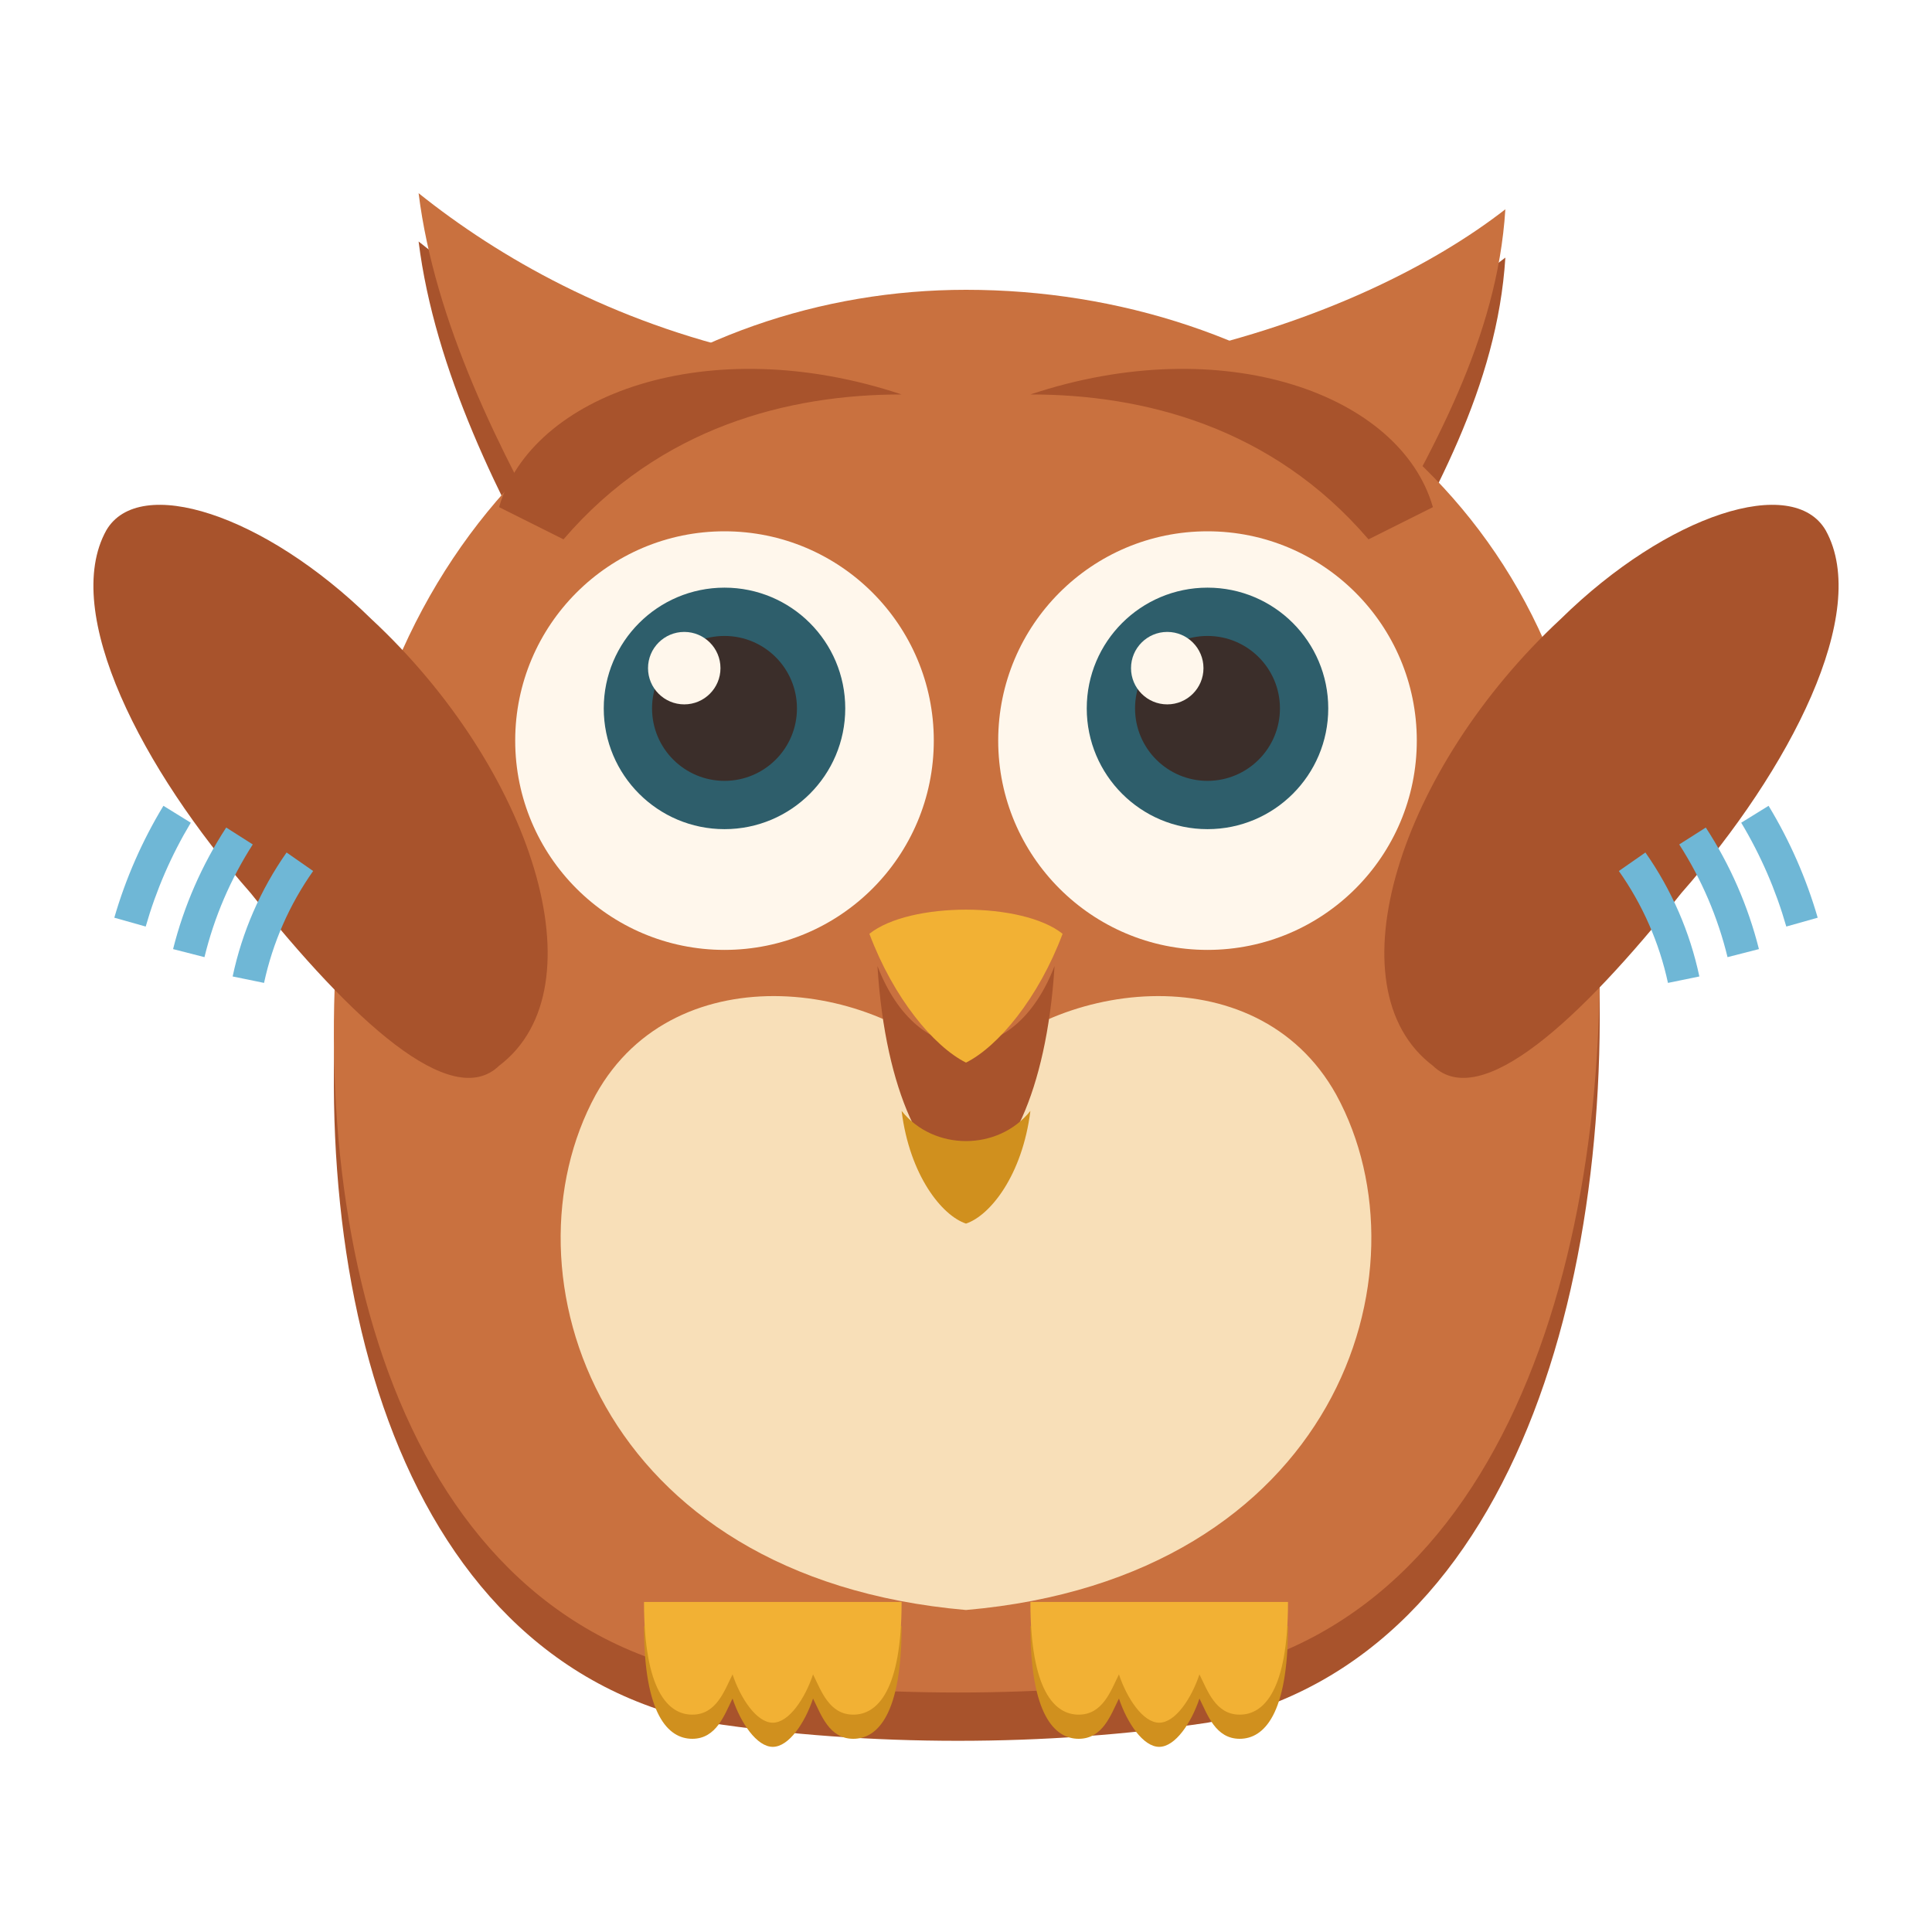
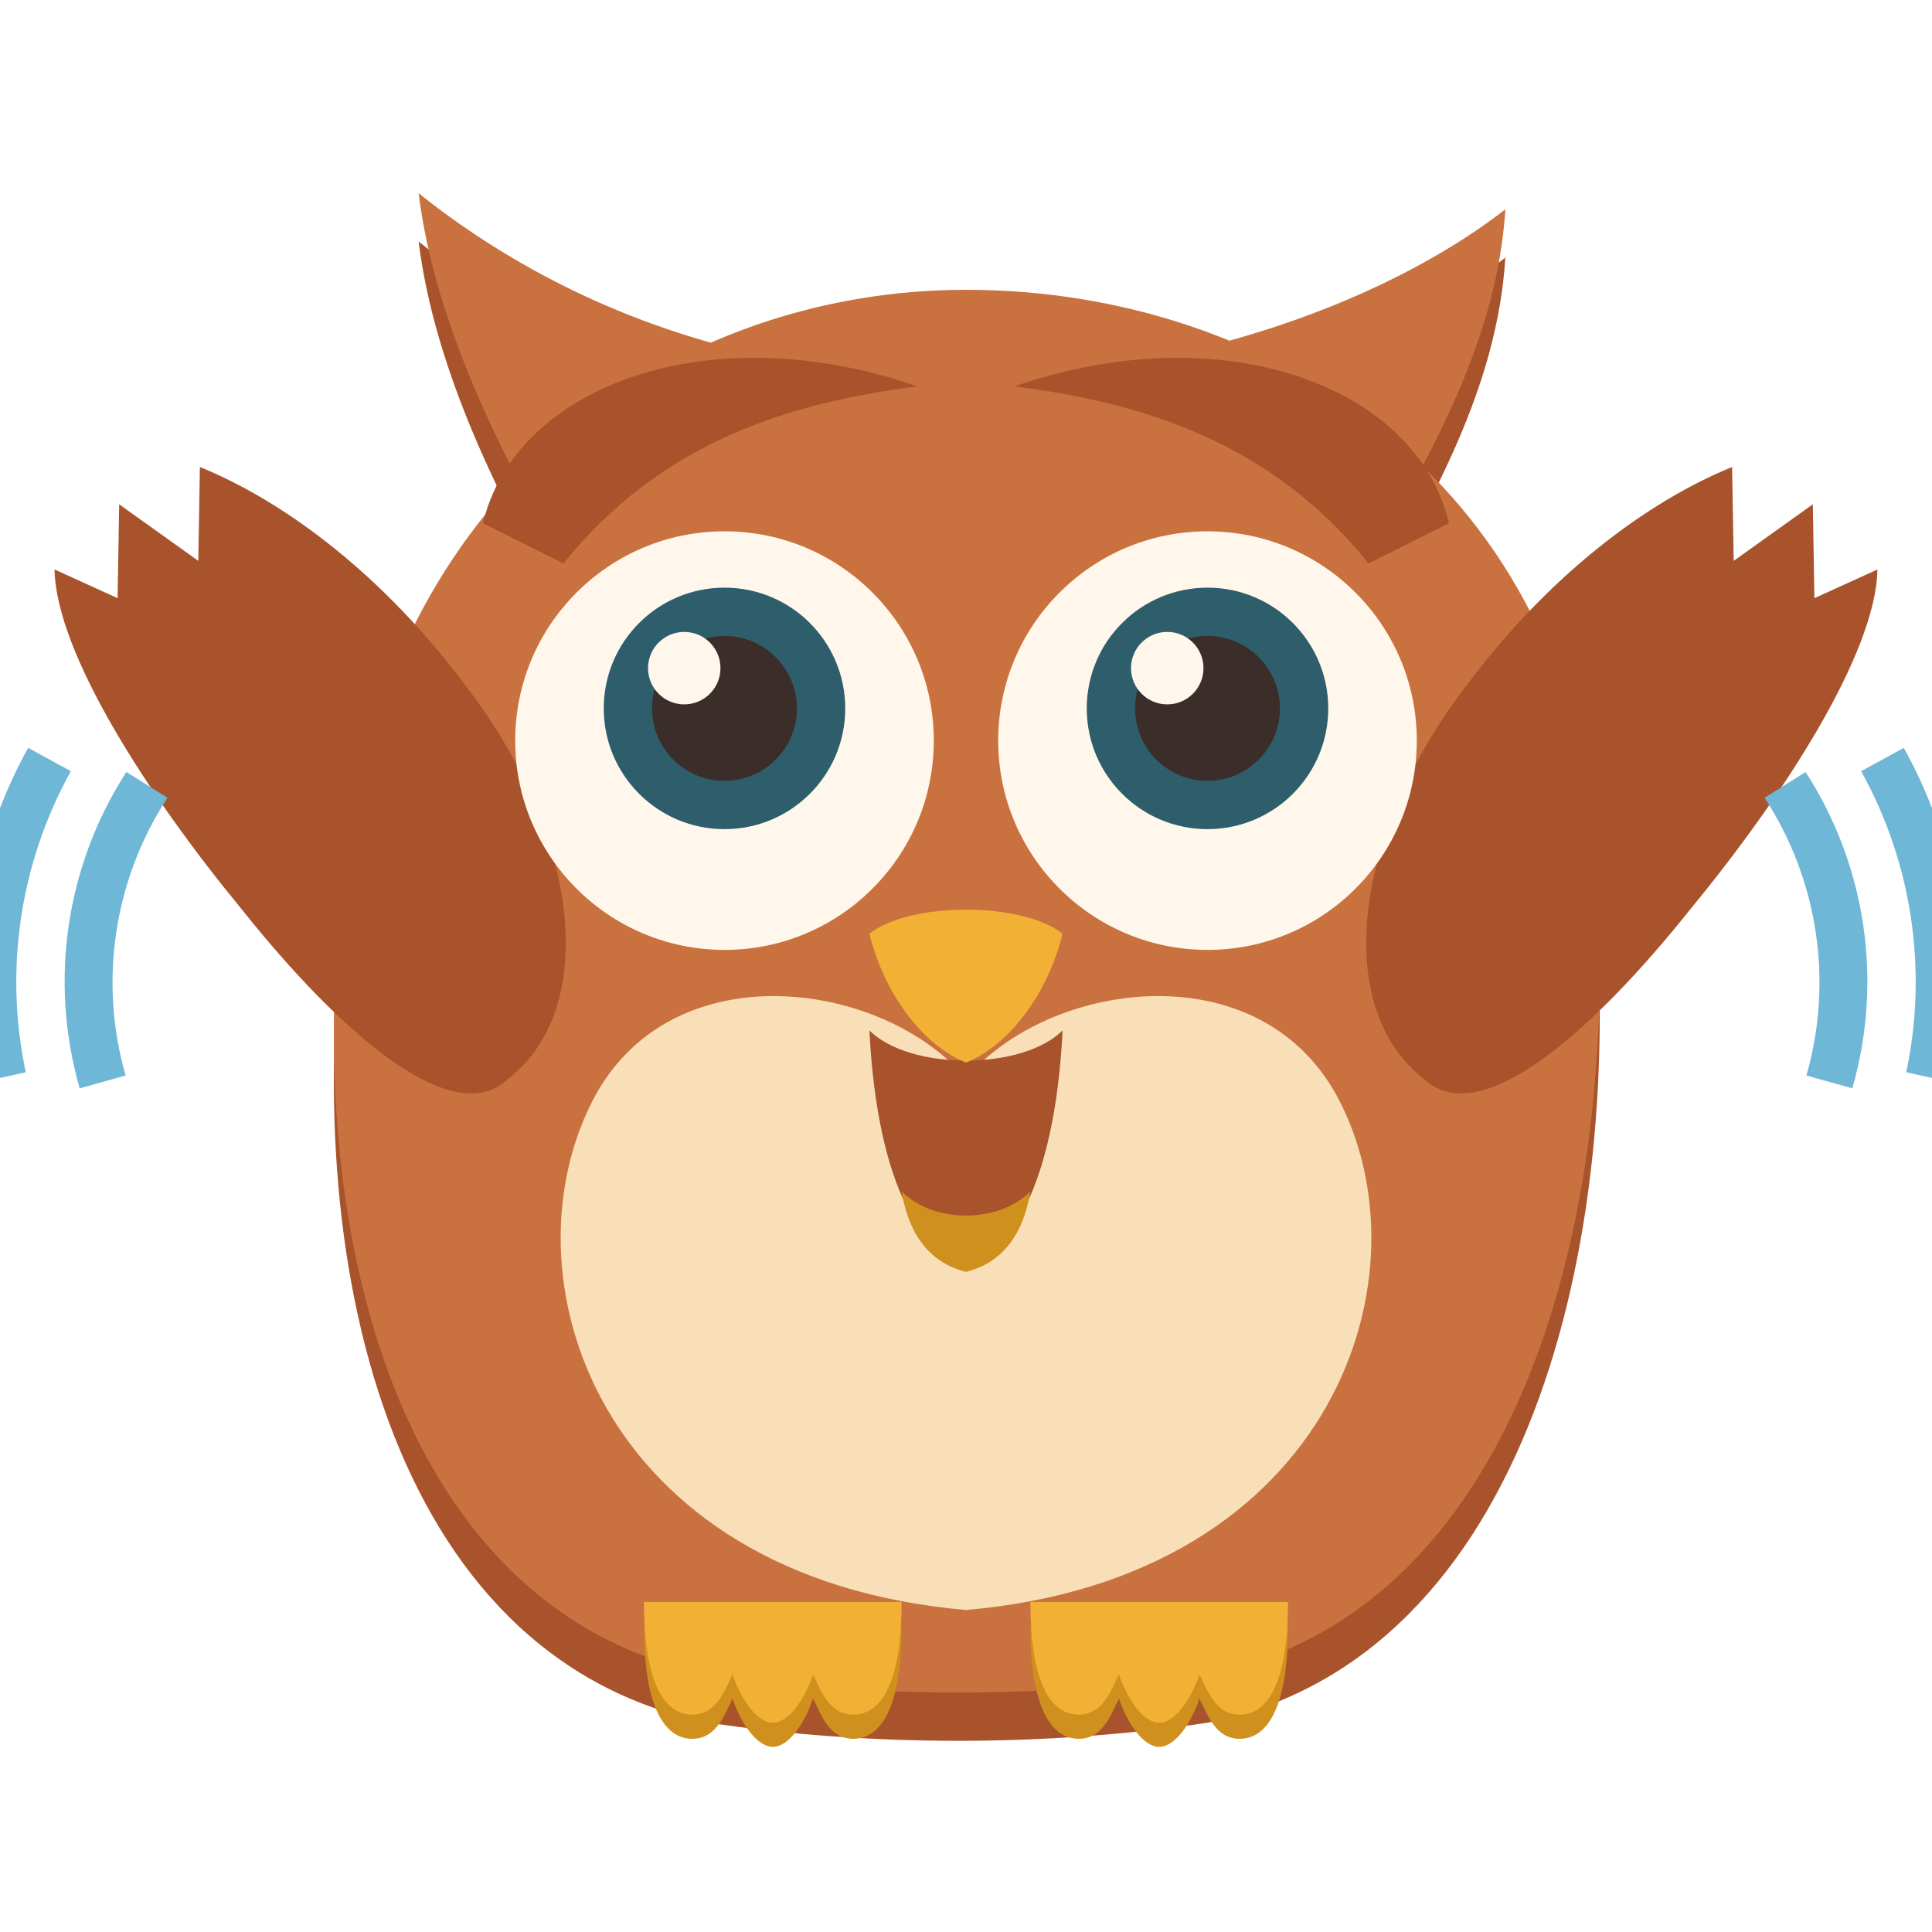
- <svg xmlns="http://www.w3.org/2000/svg" viewBox="0 0 240 240" role="img" aria-label="Ollie the owl, Count-On Flight">
+ <svg xmlns="http://www.w3.org/2000/svg" viewBox="0 0 240 240" role="img" aria-label="Ollie the owl, using Count-On Flight">
  <g id="shadow">
    <path d="M120 42C158 42 194 66 198 110C202 154 190 206 150 214C130 217 108 217 88 214C48 206 37 156 43 112C49 66 84 42 120 42Z" fill="#A8532C" />
    <path d="M52 30C62 38 76 46 94 50C86 56 76 64 70 76C62 62 54 46 52 30Z" fill="#A8532C" />
    <path d="M187 32C178 39 164 46 146 50C154 56 164 64 170 76C178 62 186 48 187 32Z" fill="#A8532C" />
  </g>
  <g id="body">
    <path d="M120 36C158 36 194 60 198 104C202 148 190 200 150 208C130 211 108 211 88 208C48 200 37 150 43 106C49 60 84 36 120 36Z" fill="#C9713F" />
  </g>
  <g id="belly">
    <path d="M120 134C110 122 84 118 74 136C62 158 74 196 120 200C166 196 178 158 166 136C156 118 130 122 120 134Z" fill="#F8DFB8" />
  </g>
  <g id="wing-left">
-     <path d="M56 110C40 112 34 140 42 166C47 184 58 196 65 192C75 186 76 164 72 144C69 124 64 108 56 110Z" fill="#A8532C" transform="rotate(150 56 122)" />
+     <path d="M56 108C41 110 33 131 36 153C38 170 44 184 51 193L57 183L62 194L68 184L73 191C78 182 77 161 74 143C71 123 65 106 56 108Z" fill="#A8532C" transform="rotate(150 56 122)" />
  </g>
  <g id="wing-right">
-     <path d="M184 110C200 112 206 140 198 166C193 184 182 196 175 192C165 186 164 164 168 144C171 124 176 108 184 110Z" fill="#A8532C" transform="rotate(-150 184 122)" />
+     <path d="M184 108C199 110 207 131 204 153C202 170 196 184 189 193L183 183L178 194L172 184L167 191C162 182 163 161 166 143C169 123 175 106 184 108Z" fill="#A8532C" transform="rotate(-150 184 122)" />
  </g>
  <g id="feet">
    <path d="M80 202C80 213 83 216 86 216C89 216 90 213 91 211C92 214 94 217 96 217C98 217 100 214 101 211C102 213 103 216 106 216C109 216 112 213 112 202Z" fill="#D0901E" />
    <path d="M128 202C128 213 131 216 134 216C137 216 138 213 139 211C140 214 142 217 144 217C146 217 148 214 149 211C150 213 151 216 154 216C157 216 160 213 160 202Z" fill="#D0901E" />
    <path d="M80 199C80 210 83 213 86 213C89 213 90 210 91 208C92 211 94 214 96 214C98 214 100 211 101 208C102 210 103 213 106 213C109 213 112 210 112 199Z" fill="#F2B134" />
    <path d="M128 199C128 210 131 213 134 213C137 213 138 210 139 208C140 211 142 214 144 214C146 214 148 211 149 208C150 210 151 213 154 213C157 213 160 210 160 199Z" fill="#F2B134" />
  </g>
  <g id="face">
    <g id="ear-tufts">
      <path d="M52 24C62 32 76 40 94 44C86 50 76 58 70 70C62 56 54 40 52 24Z" fill="#C9713F" />
      <path d="M187 26C178 33 164 40 146 44C154 50 164 58 170 70C178 56 186 42 187 26Z" fill="#C9713F" />
    </g>
    <g id="eyes">
      <g id="eye-left">
        <circle cx="90" cy="92" r="26" fill="#FFF7EC" />
        <circle cx="90" cy="88" r="15" fill="#2E5E6B" />
        <circle cx="90" cy="88" r="9" fill="#3B2E2A" />
        <circle cx="85" cy="83" r="4.5" fill="#FFF7EC" />
      </g>
      <g id="eye-right">
        <circle cx="150" cy="92" r="26" fill="#FFF7EC" />
        <circle cx="150" cy="88" r="15" fill="#2E5E6B" />
        <circle cx="150" cy="88" r="9" fill="#3B2E2A" />
        <circle cx="145" cy="83" r="4.5" fill="#FFF7EC" />
      </g>
    </g>
    <g id="brows">
-       <path d="M62 63C66 49 88 41 112 49C98 49 82 53 70 67Z" fill="#A8532C" />
-       <path d="M178 63C174 49 152 41 128 49C142 49 158 53 170 67Z" fill="#A8532C" />
+       <path d="M60 65C64 48 88 39 114 48C98 50 82 55 70 70Z" fill="#A8532C" />
+       <path d="M180 65C176 48 152 39 126 48C142 50 158 55 170 70Z" fill="#A8532C" />
    </g>
    <g id="beak">
-       <path d="M109 120C114 133 126 133 131 120C130 136 125 145 120 147C115 145 110 136 109 120Z" fill="#A8532C" />
-       <path d="M112 138C116 143 124 143 128 138C127 146 123 151 120 152C117 151 113 146 112 138Z" fill="#D0901E" />
-       <path d="M108 116C113 112 127 112 132 116C129 124 124 130 120 132C116 130 111 124 108 116Z" fill="#F2B134" />
+       <path d="M108 128C113 133 127 133 132 128C131 148 125 156 120 157C115 156 109 148 108 128Z" fill="#A8532C" />
+       <path d="M112 148C116 152 124 152 128 148C127 154 124 157 120 158C116 157 113 154 112 148Z" fill="#D0901E" />
+       <path d="M108 116C113 112 127 112 132 116C130 124 125 130 120 132C115 130 110 124 108 116Z" fill="#F2B134" />
    </g>
  </g>
  <g id="prop">
-     <path d="M204.4 105.9A42 42 0 0 1 211.1 121.3L207.2 122.1A38 38 0 0 0 201.1 108.2Z" fill="#6FB7D6" />
-     <path d="M211.9 102.8A50 50 0 0 1 218.5 117.9L214.6 118.9A46 46 0 0 0 208.6 104.9Z" fill="#6FB7D6" />
-     <path d="M219.7 100.1A58 58 0 0 1 225.8 114.0L221.9 115.1A54 54 0 0 0 216.3 102.2Z" fill="#6FB7D6" />
-     <path d="M28.9 121.3A42 42 0 0 1 35.6 105.9L38.9 108.2A38 38 0 0 0 32.8 122.1Z" fill="#6FB7D6" />
-     <path d="M21.5 117.9A50 50 0 0 1 28.1 102.8L31.4 104.9A46 46 0 0 0 25.4 118.9Z" fill="#6FB7D6" />
-     <path d="M14.2 114.0A58 58 0 0 1 20.3 100.1L23.7 102.2A54 54 0 0 0 18.1 115.1Z" fill="#6FB7D6" />
+     <path d="M-15.3 132A72 72 0 0 1 -9.3 91.6L-3.8 94.1A66 66 0 0 0 -9.4 131.2Z" fill="#6FB7D6" />
+     <path d="M255.3 132A72 72 0 0 0 249.3 91.6L243.8 94.1A66 66 0 0 1 249.4 131.2Z" fill="#6FB7D6" />
+     <path d="M-2.7 134.5A60 60 0 0 1 3.5 92.9L8.8 95.8A54 54 0 0 0 3.2 133.2Z" fill="#6FB7D6" />
+     <path d="M242.7 134.5A60 60 0 0 0 236.5 92.9L231.2 95.8A54 54 0 0 1 236.8 133.2Z" fill="#6FB7D6" />
+     <path d="M9.9 135.2A48 48 0 0 1 15.7 95.9L20.8 99.1A42 42 0 0 0 15.6 133.6Z" fill="#6FB7D6" />
+     <path d="M230.1 135.2A48 48 0 0 0 224.3 95.9L219.2 99.1A42 42 0 0 1 224.4 133.6Z" fill="#6FB7D6" />
  </g>
</svg>
